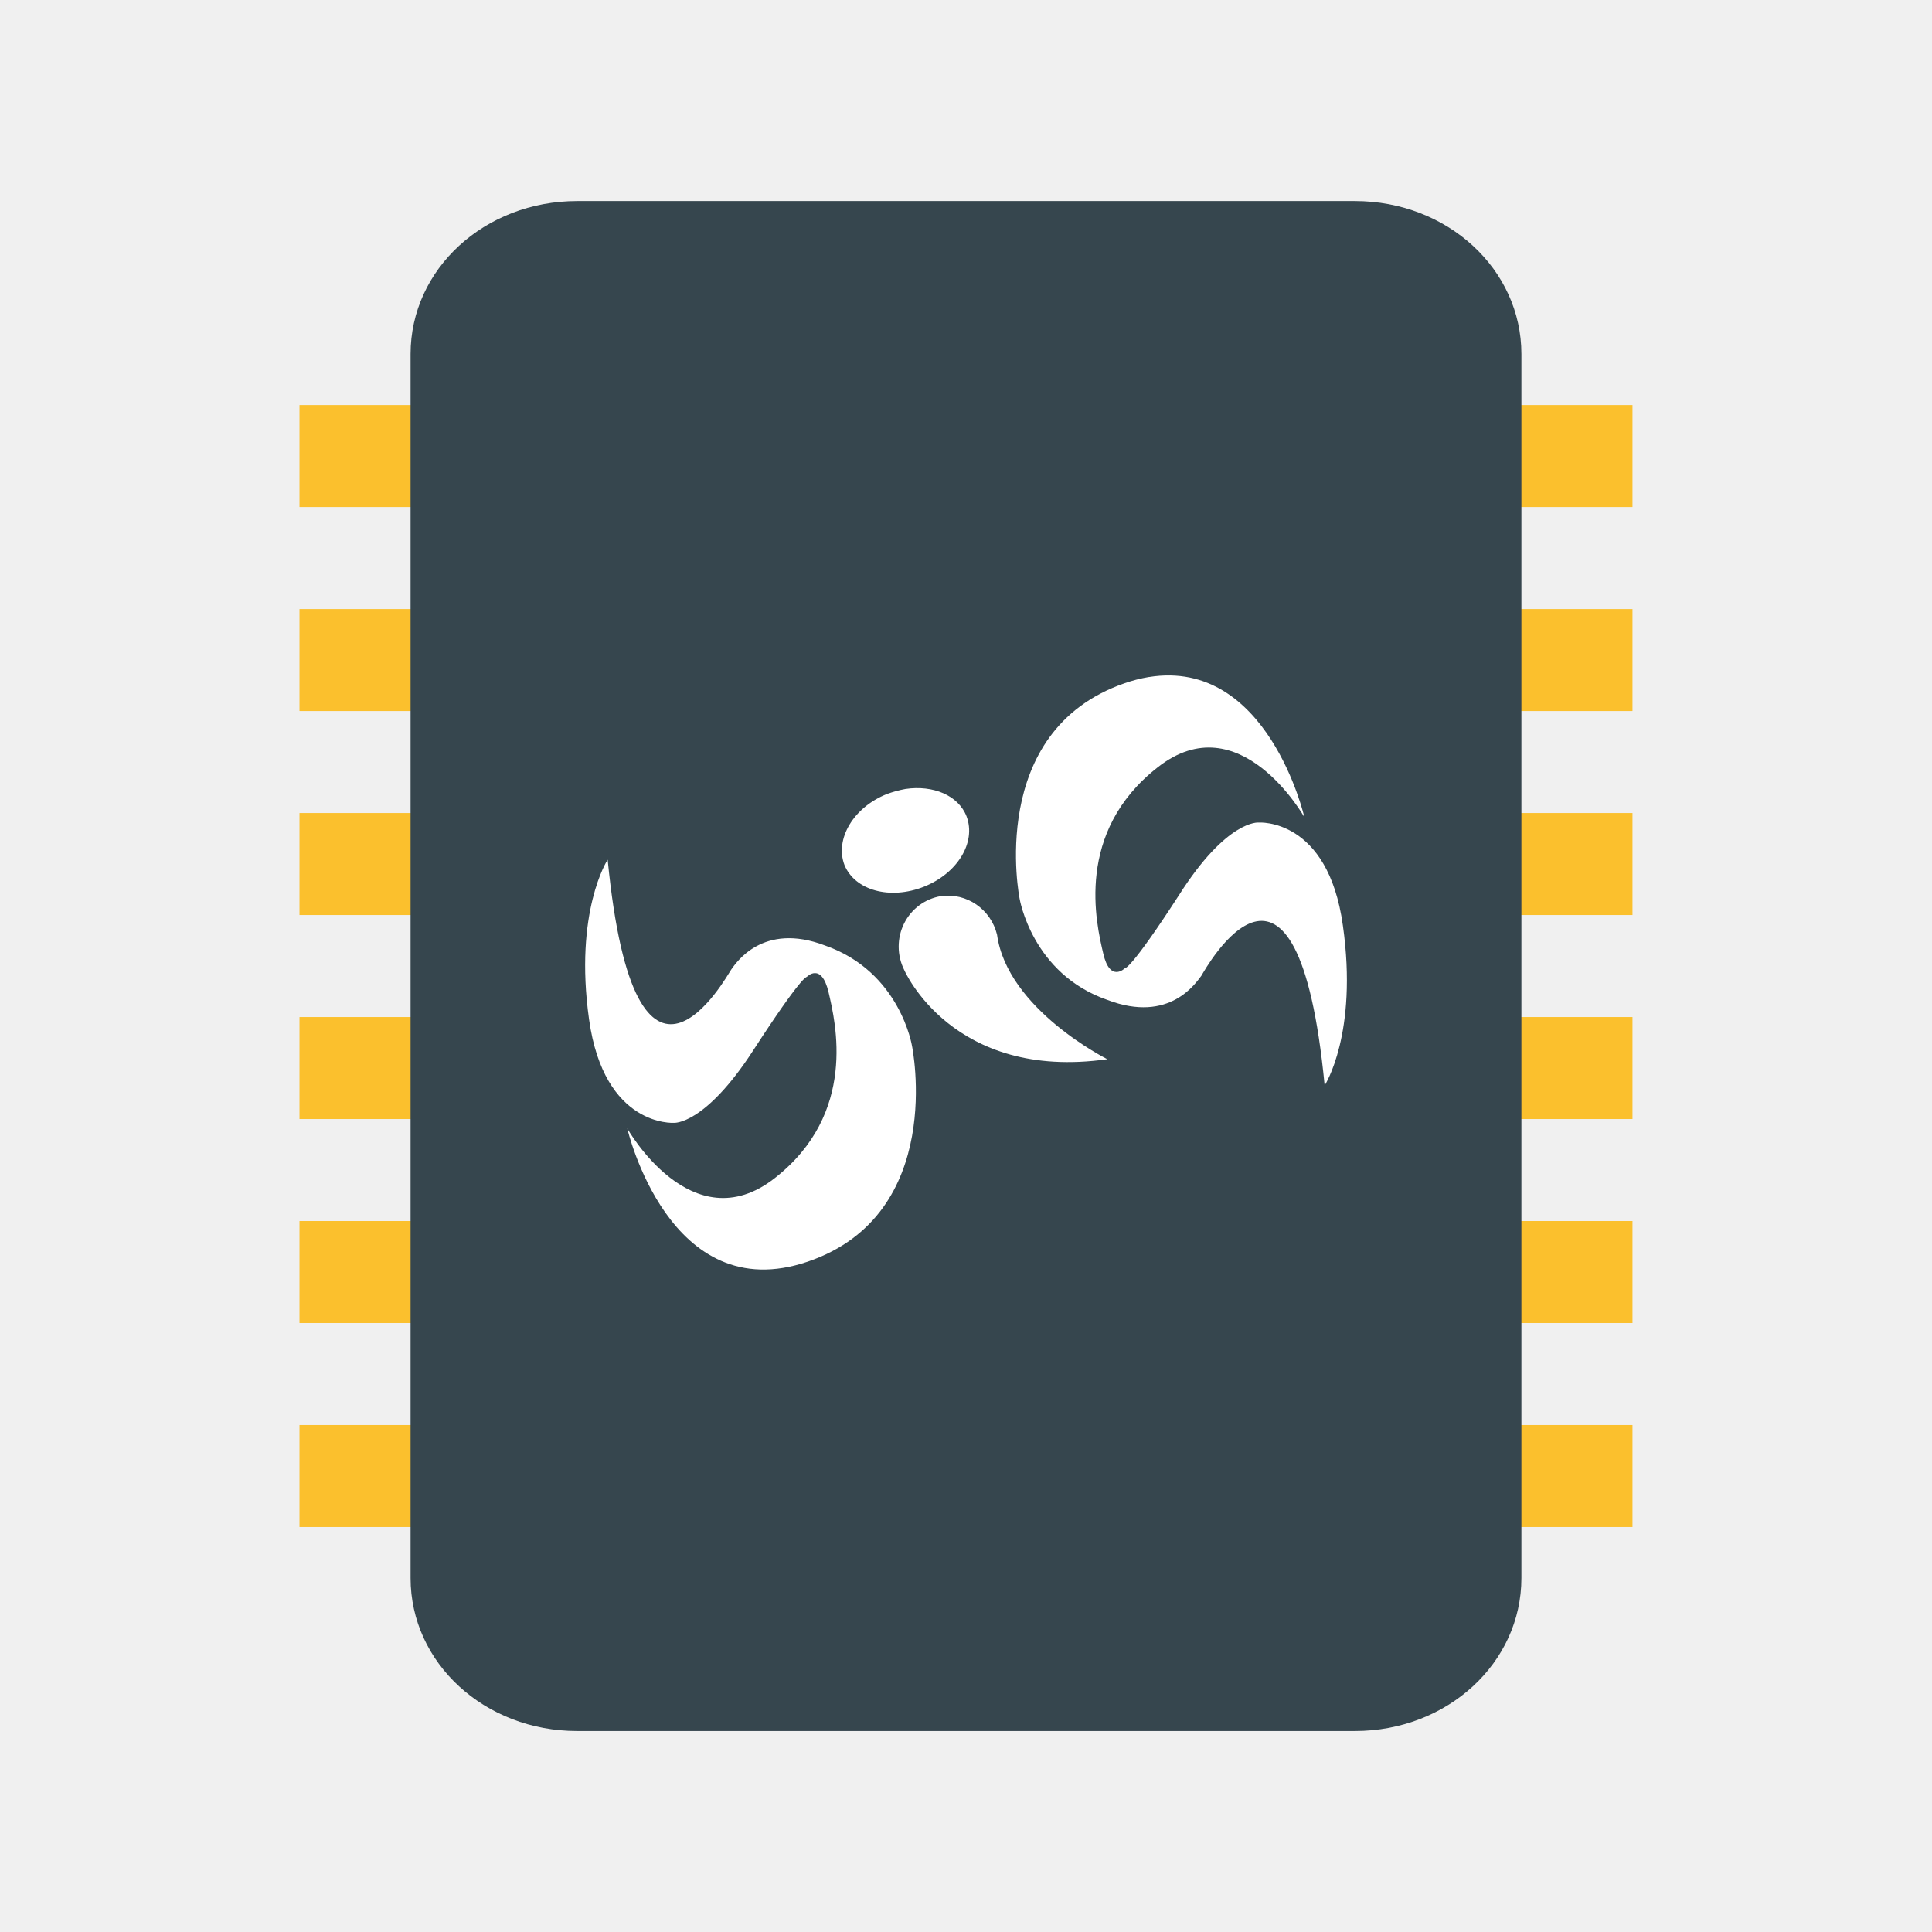
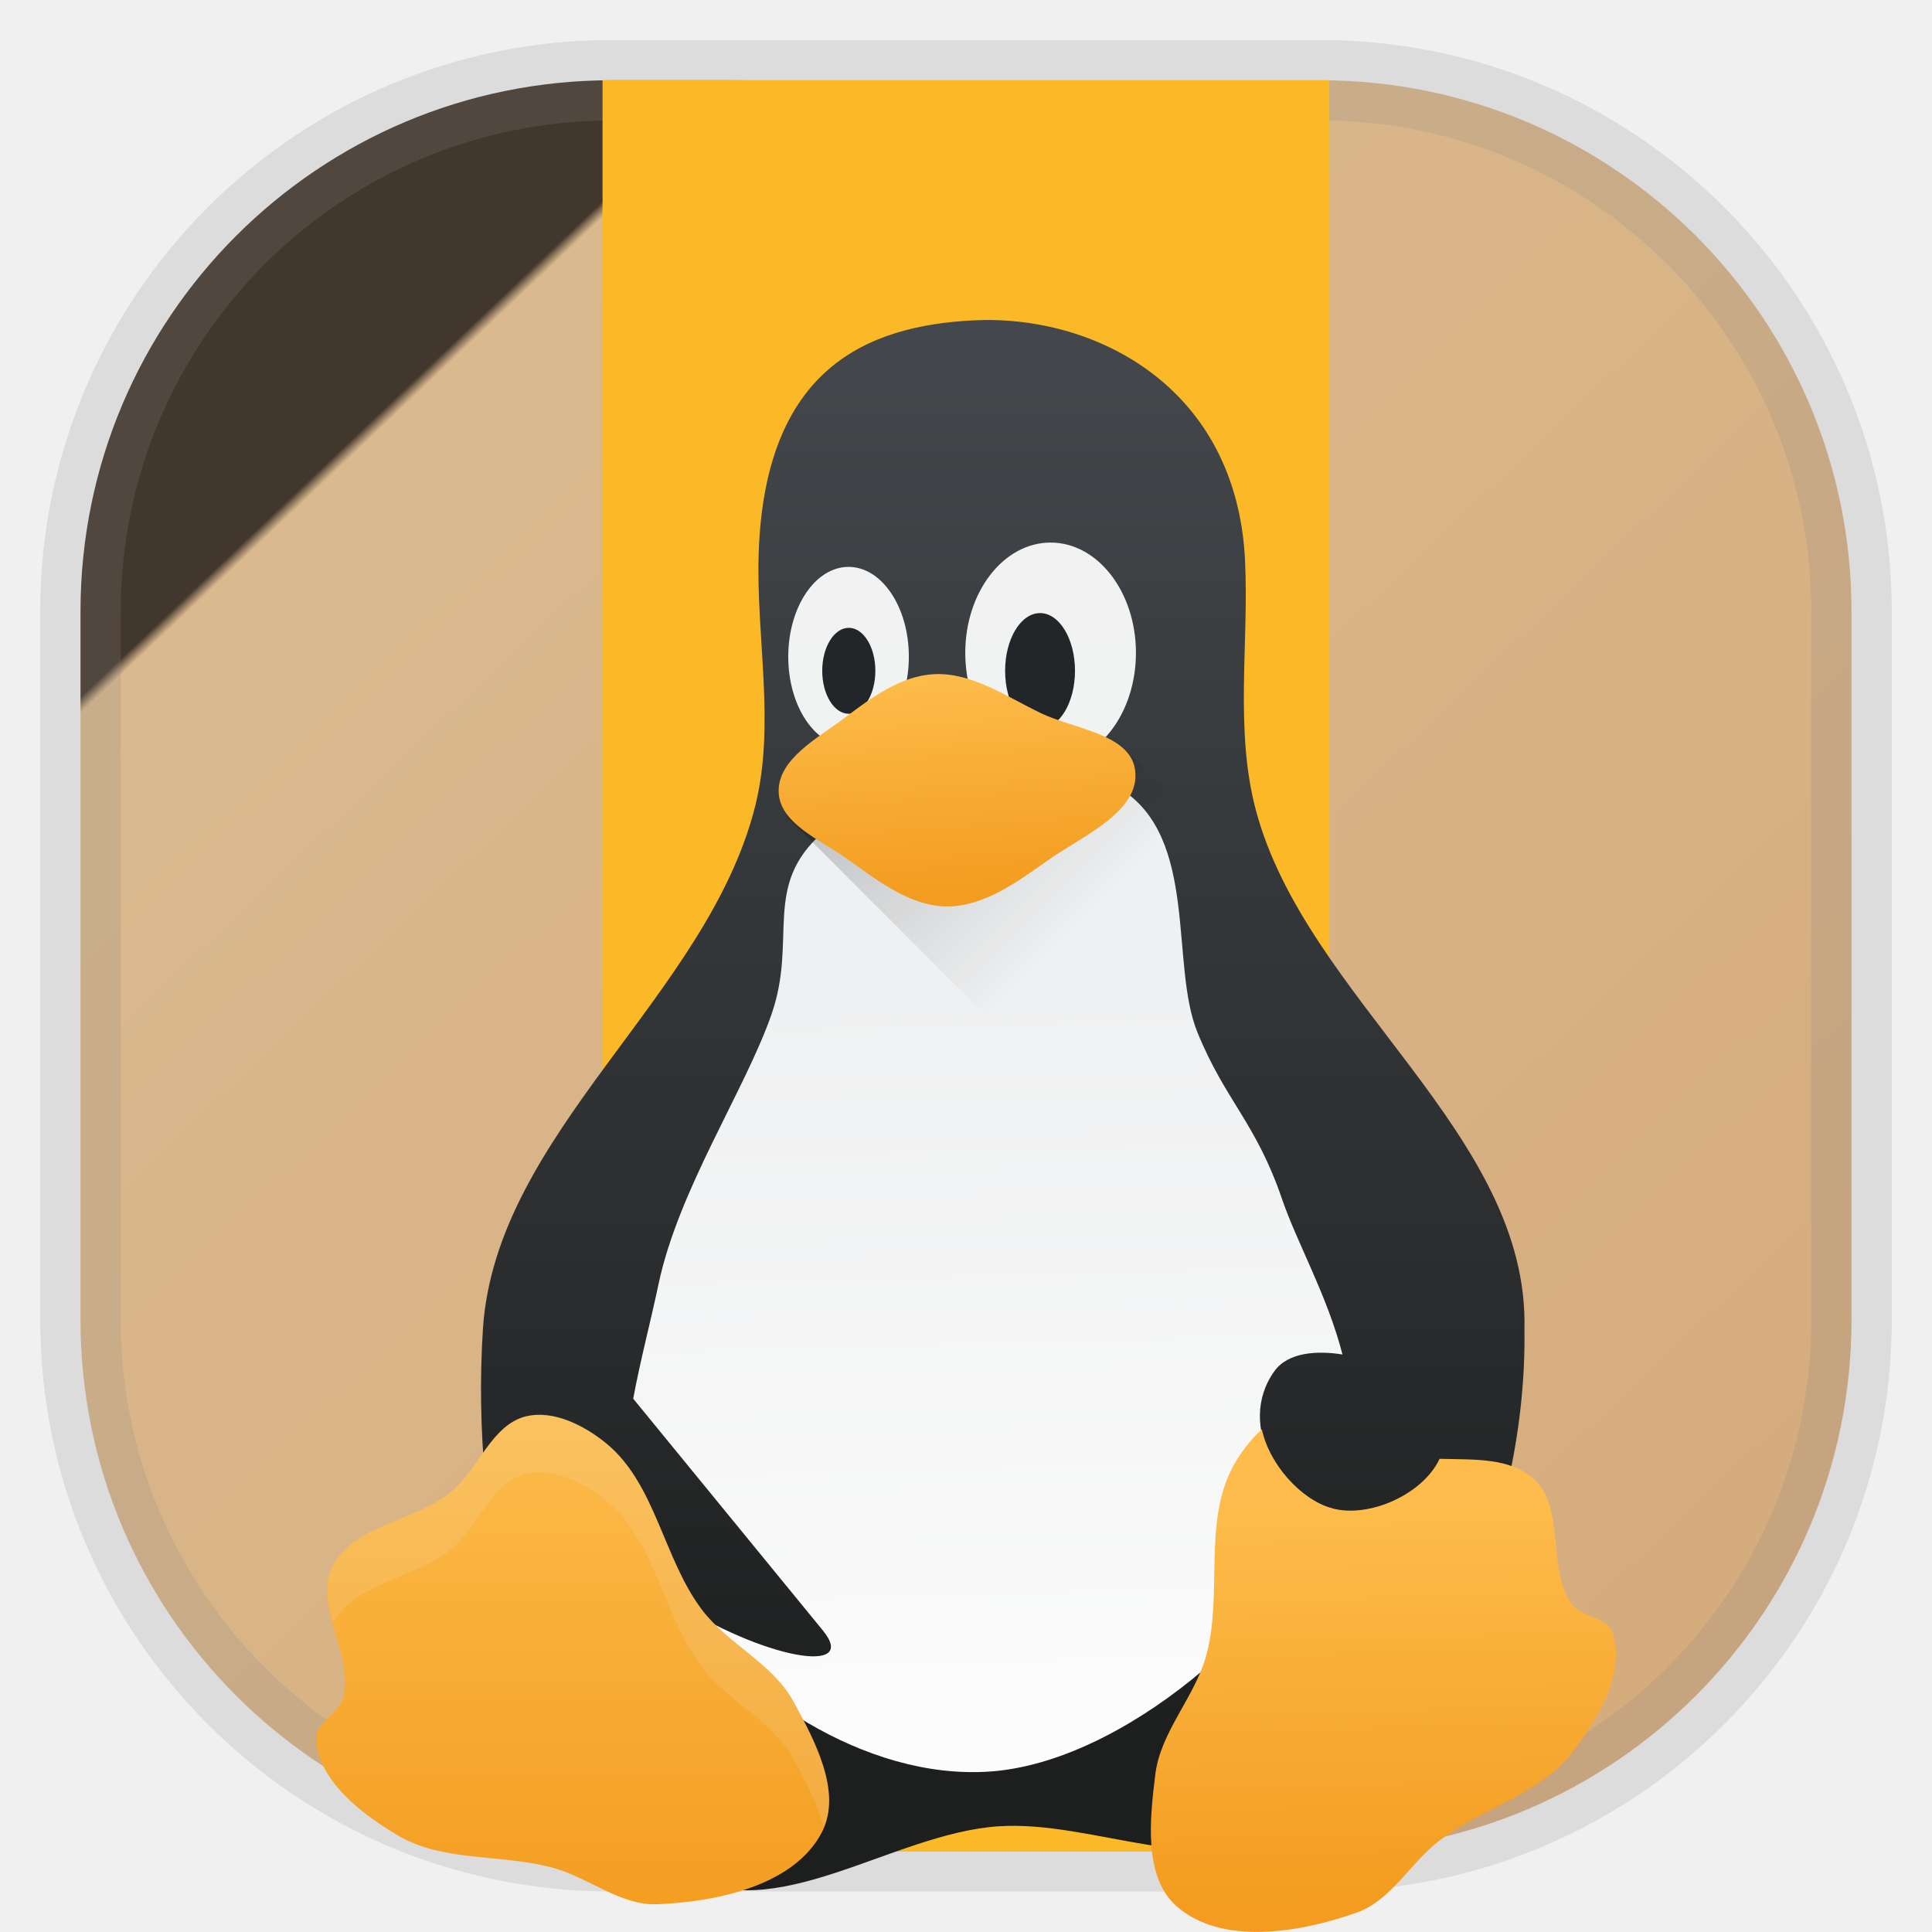
- <svg xmlns="http://www.w3.org/2000/svg" width="24" height="24" fill="none" version="1.1">
-   <g transform="matrix(1.8399 0 0 1.6894 -4.5593 -3.2042)">
-     <path d="m4.5 13.125v-0.75h9v0.75zm0-1.5v-0.75h9v0.75zm0-1.5v-0.75h9v0.75zm0-1.5v-0.75h9v0.75zm0-1.5v-0.75h9v0.75zm0-1.5v-0.75h9v0.75z" fill="#fbc02d" fill-rule="evenodd" />
-     <path d="m5.25 13.5v-9c0-0.625 0.5-1.125 1.125-1.125h5.25c0.625 0 1.125 0.5 1.125 1.125v9c0 0.625-0.5 1.125-1.125 1.125h-5.25c-0.625 0-1.125-0.5-1.125-1.125z" fill="#36464e" />
-   </g>
-   <path transform="matrix(1.6894 0 0 1.6894 -3.2042 -3.2042)" d="m10.343 6.875a1.118 1.1 80.575 0 0-0.178 0.046c-1.02 0.353-0.771 1.584-0.771 1.584s0.091 0.552 0.645 0.744c0.46 0.176 0.653-0.129 0.691-0.177 0.031-0.051 0.705-1.276 0.907 0.806 0 0 0.247-0.379 0.134-1.176-0.11-0.795-0.62-0.757-0.62-0.757s-0.232-0.023-0.586 0.535c-0.359 0.555-0.397 0.536-0.397 0.536s-0.109 0.11-0.159-0.108c-0.053-0.224-0.21-0.892 0.4-1.369 0.604-0.476 1.079 0.367 1.079 0.367s-0.269-1.172-1.143-1.031zm-1.788 0.823a0.86 0.846 80.575 0 0-0.136 0.037c-0.247 0.098-0.385 0.331-0.313 0.522 0.077 0.188 0.336 0.258 0.584 0.16 0.247-0.098 0.386-0.326 0.314-0.517-0.06-0.155-0.246-0.232-0.449-0.202m-2.192 0.523s-0.246 0.379-0.135 1.171c0.111 0.795 0.624 0.761 0.624 0.761s0.226 0.019 0.584-0.534c0.359-0.554 0.393-0.539 0.393-0.539s0.107-0.112 0.16 0.112c0.052 0.223 0.214 0.891-0.396 1.368-0.61 0.476-1.084-0.366-1.084-0.366s0.307 1.329 1.329 0.979c1.02-0.349 0.765-1.584 0.765-1.584s-0.086-0.547-0.64-0.74c-0.459-0.175-0.656 0.131-0.689 0.176-0.033 0.047-0.705 1.276-0.909-0.806m2.45 0.267a0.378 0.372 80.575 0 0-0.269 0.544s0.353 0.817 1.493 0.655c0 0-0.736-0.367-0.811-0.916a0.376 0.37 80.575 0 0-0.412-0.283" clip-path="url(#i)" fill="#fff" stroke-width=".853" />
+ <svg xmlns="http://www.w3.org/2000/svg" xmlns:xlink="http://www.w3.org/1999/xlink" viewBox="0 0 24 24" version="1.1" width="24" height="24" xml:space="preserve">
+   <defs>
+     <linearGradient id="linearGradient11" x1="12" x2="12" y1="0.855" y2="23.145" gradientUnits="userSpaceOnUse" gradientTransform="translate(4,-1)">
+       <stop offset="0" style="stop-color:#d5ac76;stop-opacity:1;" />
+       <stop offset="1" style="stop-color:#cb9354;stop-opacity:1;" />
+     </linearGradient>
+     <linearGradient id="linearGradient72" xlink:href="#a-3" gradientUnits="userSpaceOnUse" gradientTransform="matrix(22,0,0,22,-6.304512e-6,-0.003103)" x1=".05" x2="1" y2="1" />
+     <linearGradient id="a-3" x1=".05" x2="1" y2="1" gradientTransform="matrix(22,0,0,22,-56.75,-22.125)" gradientUnits="userSpaceOnUse">
+       <stop stop-color="#7e0000" offset="0.2" style="stop-color:#2f2216;stop-opacity:1;" />
+       <stop stop-color="#ae0003" offset="0.205" style="stop-color:#d4a870;stop-opacity:0.851;" />
+       <stop stop-color="#7e0002" offset="1" style="stop-color:#cc9659;stop-opacity:0.851;" />
+     </linearGradient>
+     <linearGradient id="linearGradient19" xlink:href="#b" gradientUnits="userSpaceOnUse" gradientTransform="matrix(0.7151905,0,0,0.7151905,0.3493985,2.544275)" x1="15" y1="27" x2="15" y2="1.999" />
+     <linearGradient id="b" gradientUnits="userSpaceOnUse" x1="15" x2="15" y1="27" y2="1.999" gradientTransform="translate(0.3115651,-51.71981)">
+       <stop offset="0" stop-color="#1d1e1e" />
+       <stop offset="1" stop-color="#44484c" />
+     </linearGradient>
+     <linearGradient id="linearGradient20" xlink:href="#c" gradientUnits="userSpaceOnUse" gradientTransform="matrix(0.7151905,0,0,0.7151905,0.3493985,2.544275)" x1="17.382" y1="26.933" x2="17.032" y2="13.634" />
+     <linearGradient id="c" gradientUnits="userSpaceOnUse" x1="17.382" x2="17.032" y1="26.933" y2="13.634" gradientTransform="translate(0.3115651,-51.71981)">
+       <stop offset="0" stop-color="#fcfcfc" />
+       <stop offset="1" stop-color="#eff0f1" />
+     </linearGradient>
+     <linearGradient id="linearGradient21" xlink:href="#a-5" gradientUnits="userSpaceOnUse" gradientTransform="matrix(0.7151905,0,0,0.7151905,0.3493985,2.544275)" x1="10" y1="30" x2="10" y2="20.999" />
+     <linearGradient id="a-5" offset="0">
+       <stop offset="0" stop-color="#f39c1f" />
+       <stop offset="1" stop-color="#fdbc4b" />
+     </linearGradient>
+     <linearGradient id="linearGradient22" xlink:href="#a-5" gradientUnits="userSpaceOnUse" gradientTransform="matrix(0.7151905,0,0,0.7151905,0.3493985,2.544275)" x1="22.778" y1="29.541" x2="22.645" y2="22.641" />
+     <linearGradient id="linearGradient23" xlink:href="#f" gradientUnits="userSpaceOnUse" gradientTransform="matrix(0.7151905,0,0,0.7151905,0.3493985,2.544275)" x1="13.167" y1="10.613" x2="16.667" y2="14.113" />
+     <linearGradient id="f" gradientUnits="userSpaceOnUse" x1="13.167" x2="16.667" y1="10.613" y2="14.113" gradientTransform="translate(0.3115651,-51.71981)">
+       <stop offset="0" />
+       <stop offset="1" stop-opacity="0" />
+     </linearGradient>
+     <linearGradient id="linearGradient24" xlink:href="#a-5" gradientUnits="userSpaceOnUse" gradientTransform="matrix(0.7151905,0,0,0.7151905,0.3493985,2.544275)" x1="16" y1="12" x2="15.731" y2="8.152" />
+   </defs>
+   <rect x="1" y="0.997" width="22" height="22" rx="6.6" fill="url(#linearGradient72)" opacity="0.9" stroke="#808080" stroke-opacity="0.2" vector-effect="non-scaling-stroke" style="fill:url(#linearGradient72);-inkscape-stroke:hairline" />
+   <rect style="fill:#fbb927;fill-opacity:1;stroke-width:1.309" width="22" height="9.029" x="0.997" y="-16.514" transform="rotate(90)" />
+   <path d="m 9.38,10.019 c 0.257,-1.02 0.009,-2.104 0.045,-3.155 0.079,-2.296 1.353,-2.816 2.66,-2.884 1.499,-0.079 3.273,0.81 3.381,2.975 0.051,1.036 -0.132,2.107 0.135,3.11 0.623,2.339 3.397,4.027 3.336,6.446 0.036,2.299 -1.023,5.008 -2.975,6.221 -1.008,0.627 -2.377,-0.125 -3.562,-0.045 -1.318,0.09 -2.784,1.261 -3.921,0.586 C 6.414,22.048 5.845,18.906 5.999,16.511 6.157,14.076 8.783,12.385 9.38,10.019 Z" fill="url(#linearGradient19)" />
+   <ellipse cx="13.051" cy="8.11" fill="#fcfcfc" fill-opacity="0.941" rx="1.06" ry="1.37" />
+   <ellipse cx="10.541" cy="8.158" fill="#fcfcfc" fill-opacity="0.941" rx="0.749" ry="1.116" />
+   <ellipse cx="12.92" cy="8.333" fill="#232629" rx="0.434" ry="0.717" />
+   <ellipse cx="10.544" cy="8.333" fill="#232629" rx="0.33" ry="0.534" />
+   <path d="m 12.911,9.522 a 3.625,3.625 0 0 0 -0.39,0.003 c -0.88,0.051 -1.822,0.397 -2.299,0.815 -0.762,0.67 -0.31,1.322 -0.639,2.263 -0.328,0.941 -1.154,2.173 -1.402,3.347 -0.1,0.474 -0.227,0.948 -0.315,1.425 l 2.355,2.878 c 0.463,0.565 -0.745,0.355 -1.867,-0.372 0.797,1.121 2.377,2.231 3.938,2.126 1.662,-0.112 3.625,-1.849 4.253,-3.271 -0.609,-0.103 -1.202,-1.02 -0.714,-1.703 0.17,-0.237 0.534,-0.257 0.846,-0.207 C 16.49,16.099 16.115,15.446 15.927,14.898 15.601,13.943 15.222,13.675 14.876,12.827 14.529,11.979 14.895,10.41 13.919,9.799 13.644,9.628 13.293,9.542 12.911,9.522 Z" fill="url(#linearGradient20)" />
+   <path d="m 5.594,18.54 c 0.348,-0.279 0.511,-0.846 0.946,-0.947 0.34,-0.079 0.722,0.117 0.992,0.338 0.616,0.506 0.709,1.44 1.194,2.074 0.323,0.421 0.871,0.661 1.127,1.126 0.267,0.486 0.611,1.129 0.36,1.623 -0.338,0.666 -1.305,0.873 -2.051,0.901 C 7.709,23.673 7.315,23.326 6.878,23.205 6.242,23.027 5.507,23.137 4.94,22.799 4.491,22.532 3.959,22.126 3.926,21.605 3.912,21.399 4.214,21.287 4.264,21.086 4.397,20.56 3.887,19.949 4.128,19.463 4.386,18.946 5.143,18.9 5.594,18.54 Z" fill="url(#linearGradient21)" />
+   <path d="m 15.676,17.756 c -0.144,0.129 -0.265,0.291 -0.354,0.452 -0.385,0.699 -0.125,1.602 -0.341,2.369 -0.144,0.511 -0.564,0.937 -0.629,1.463 -0.068,0.551 -0.15,1.274 0.265,1.641 0.561,0.493 1.536,0.327 2.239,0.077 0.428,-0.152 0.665,-0.619 1.026,-0.894 0.525,-0.401 1.248,-0.572 1.65,-1.095 0.318,-0.415 0.663,-0.988 0.501,-1.485 -0.064,-0.196 -0.385,-0.19 -0.506,-0.357 -0.318,-0.44 -0.072,-1.194 -0.476,-1.556 -0.3,-0.268 -0.742,-0.237 -1.168,-0.249 -0.206,0.441 -0.877,0.742 -1.338,0.614 -0.39,-0.109 -0.78,-0.553 -0.87,-0.981 z" fill="url(#linearGradient22)" />
+   <path d="M 13.938,9.268 16.322,11.652 12.985,13.354 9.766,10.135" fill="url(#linearGradient23)" opacity="0.2" />
+   <path d="m 11.6,8.375 c 0.471,-0.025 0.905,0.28 1.33,0.484 0.411,0.198 1.114,0.257 1.171,0.71 0.067,0.514 -0.658,0.817 -1.081,1.116 -0.378,0.267 -0.8,0.579 -1.262,0.575 C 11.291,11.255 10.878,10.92 10.496,10.651 10.181,10.429 9.685,10.225 9.673,9.839 9.66,9.427 10.167,9.165 10.496,8.915 10.822,8.668 11.191,8.396 11.6,8.375 Z" fill="url(#linearGradient24)" />
+   <path d="m 6.801,17.581 a 0.754,0.754 0 0 0 -0.261,0.012 c -0.435,0.101 -0.599,0.668 -0.947,0.947 -0.451,0.36 -1.208,0.408 -1.465,0.923 -0.107,0.216 -0.059,0.458 0.009,0.704 0.263,-0.505 1.009,-0.555 1.457,-0.913 0.348,-0.279 0.512,-0.846 0.947,-0.947 0.34,-0.079 0.722,0.117 0.992,0.338 0.616,0.506 0.709,1.44 1.194,2.074 0.323,0.422 0.871,0.66 1.127,1.126 0.139,0.255 0.295,0.552 0.381,0.848 C 10.431,22.209 10.11,21.599 9.854,21.131 9.598,20.666 9.05,20.426 8.726,20.005 8.242,19.371 8.148,18.437 7.532,17.931 7.33,17.764 7.065,17.613 6.801,17.581 Z" fill="#eff0f1" fill-opacity="0.125" />
</svg>
